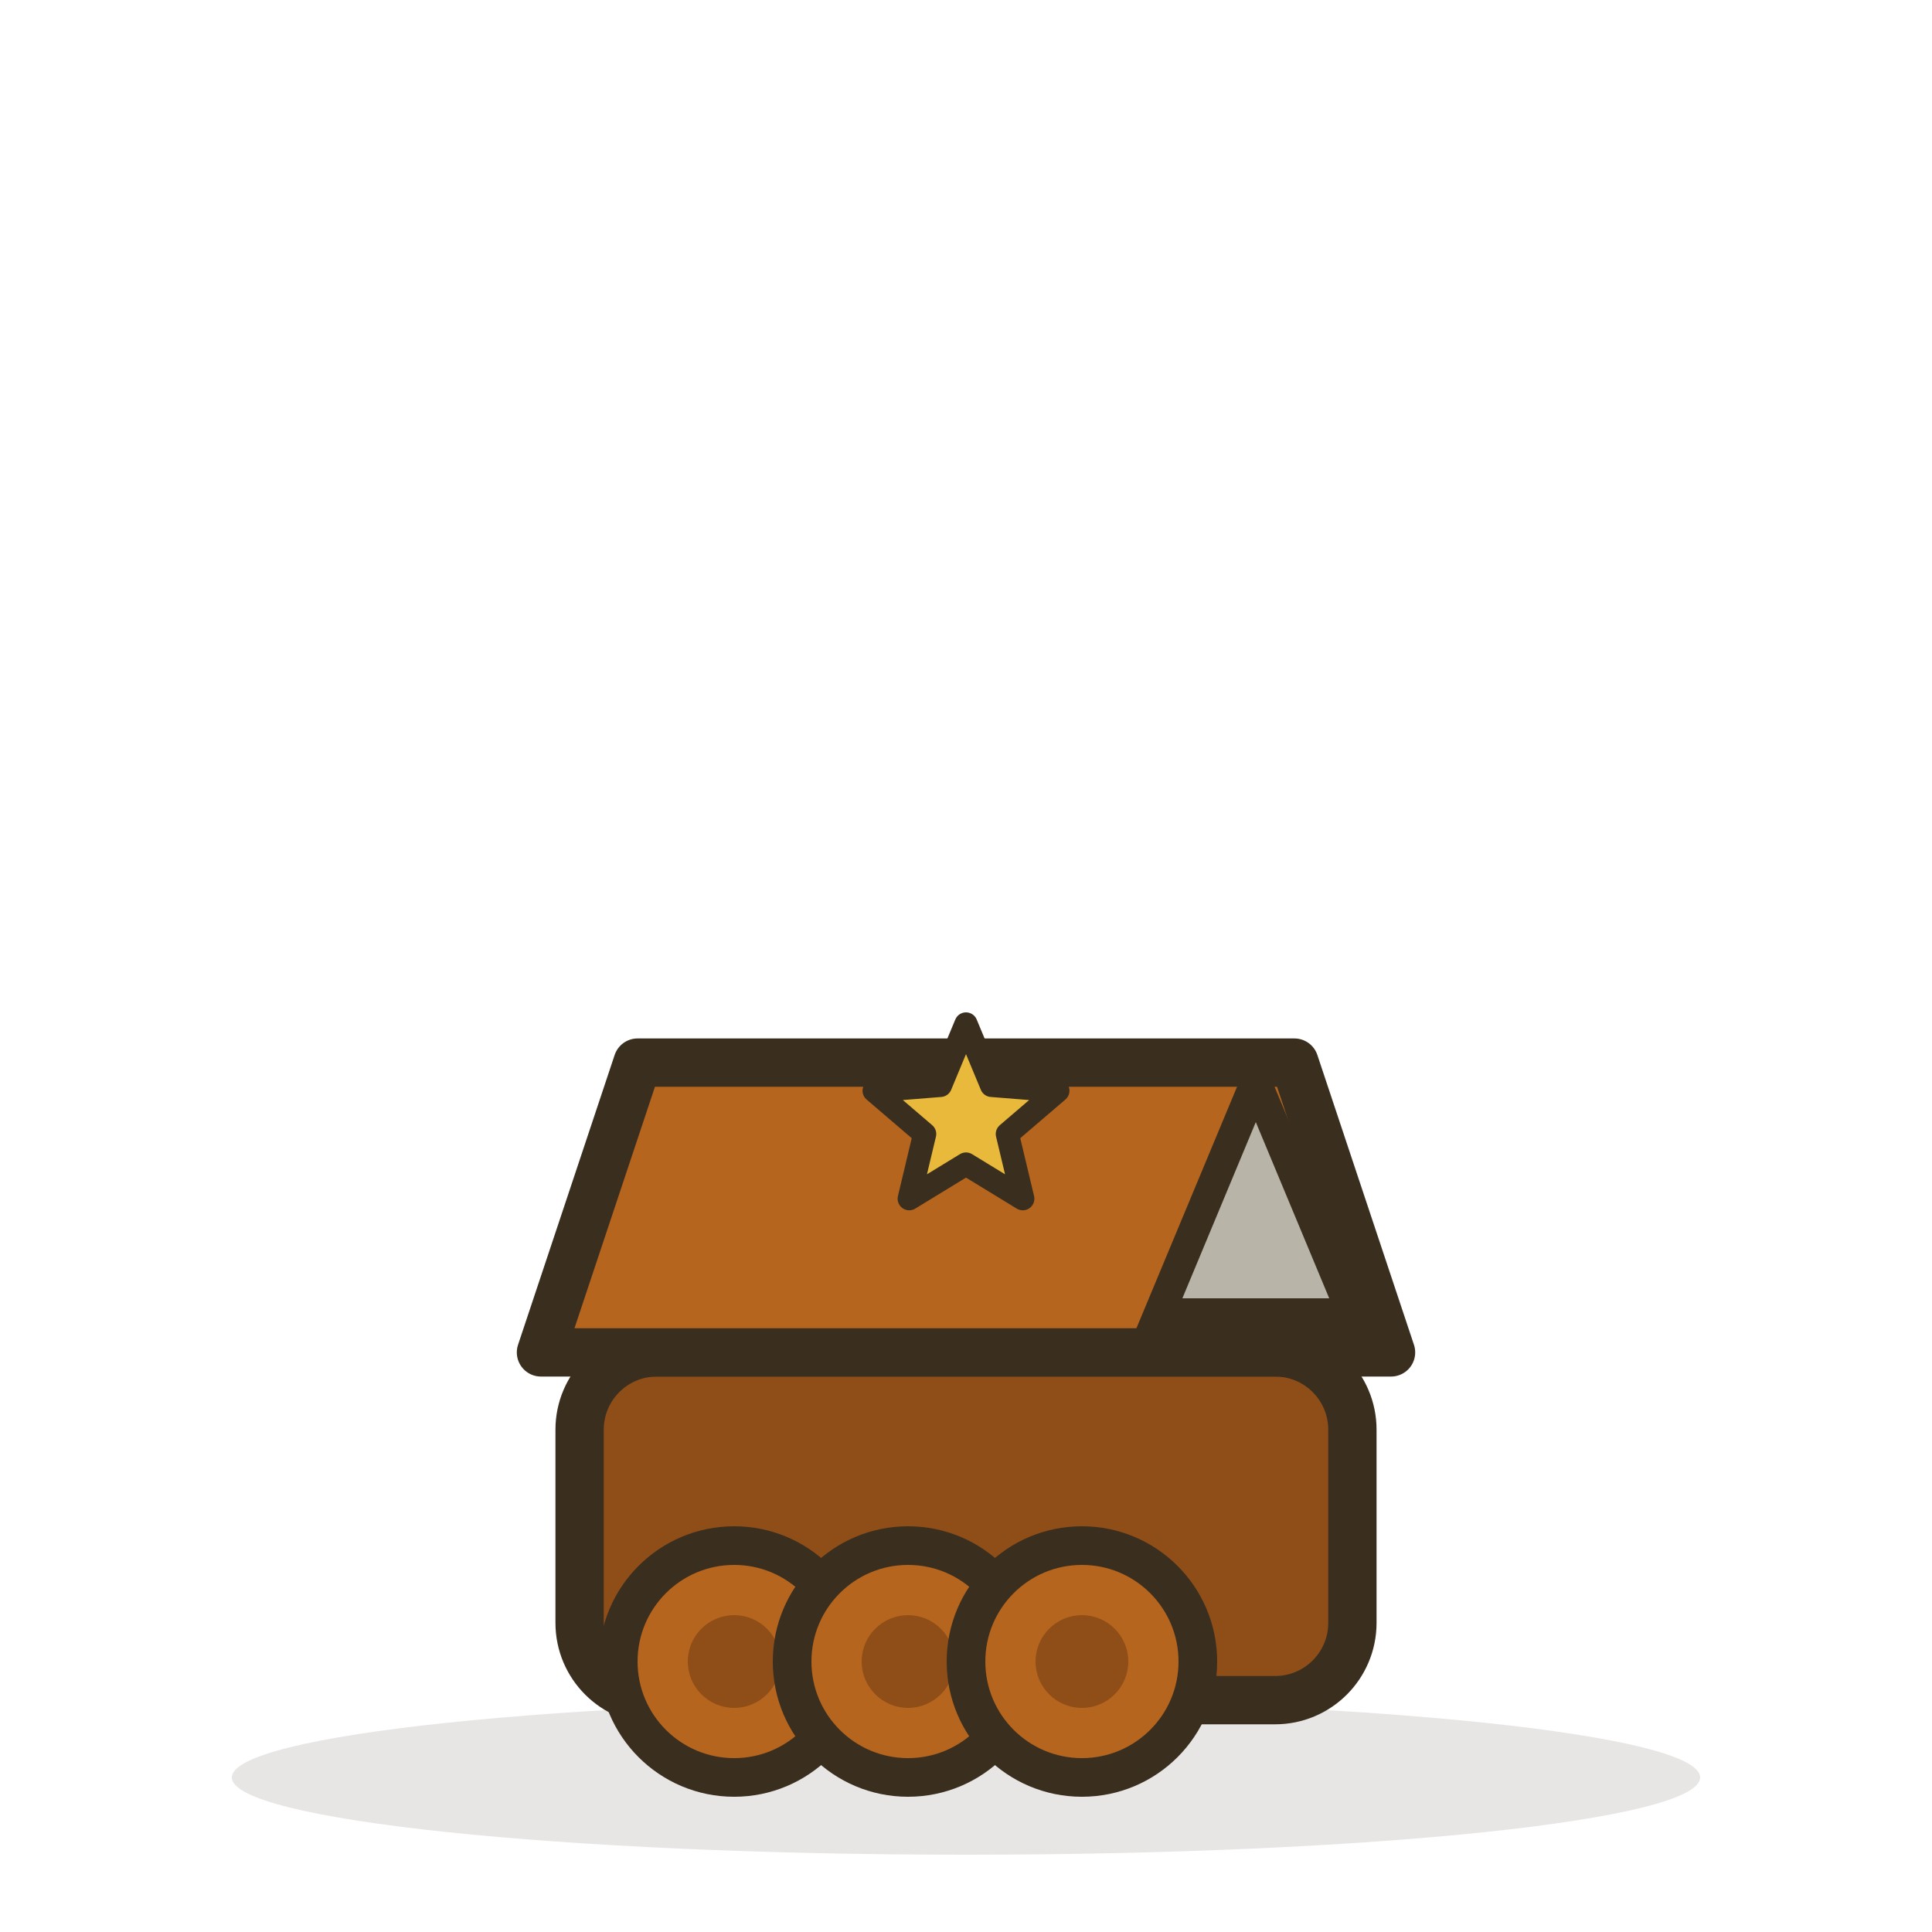
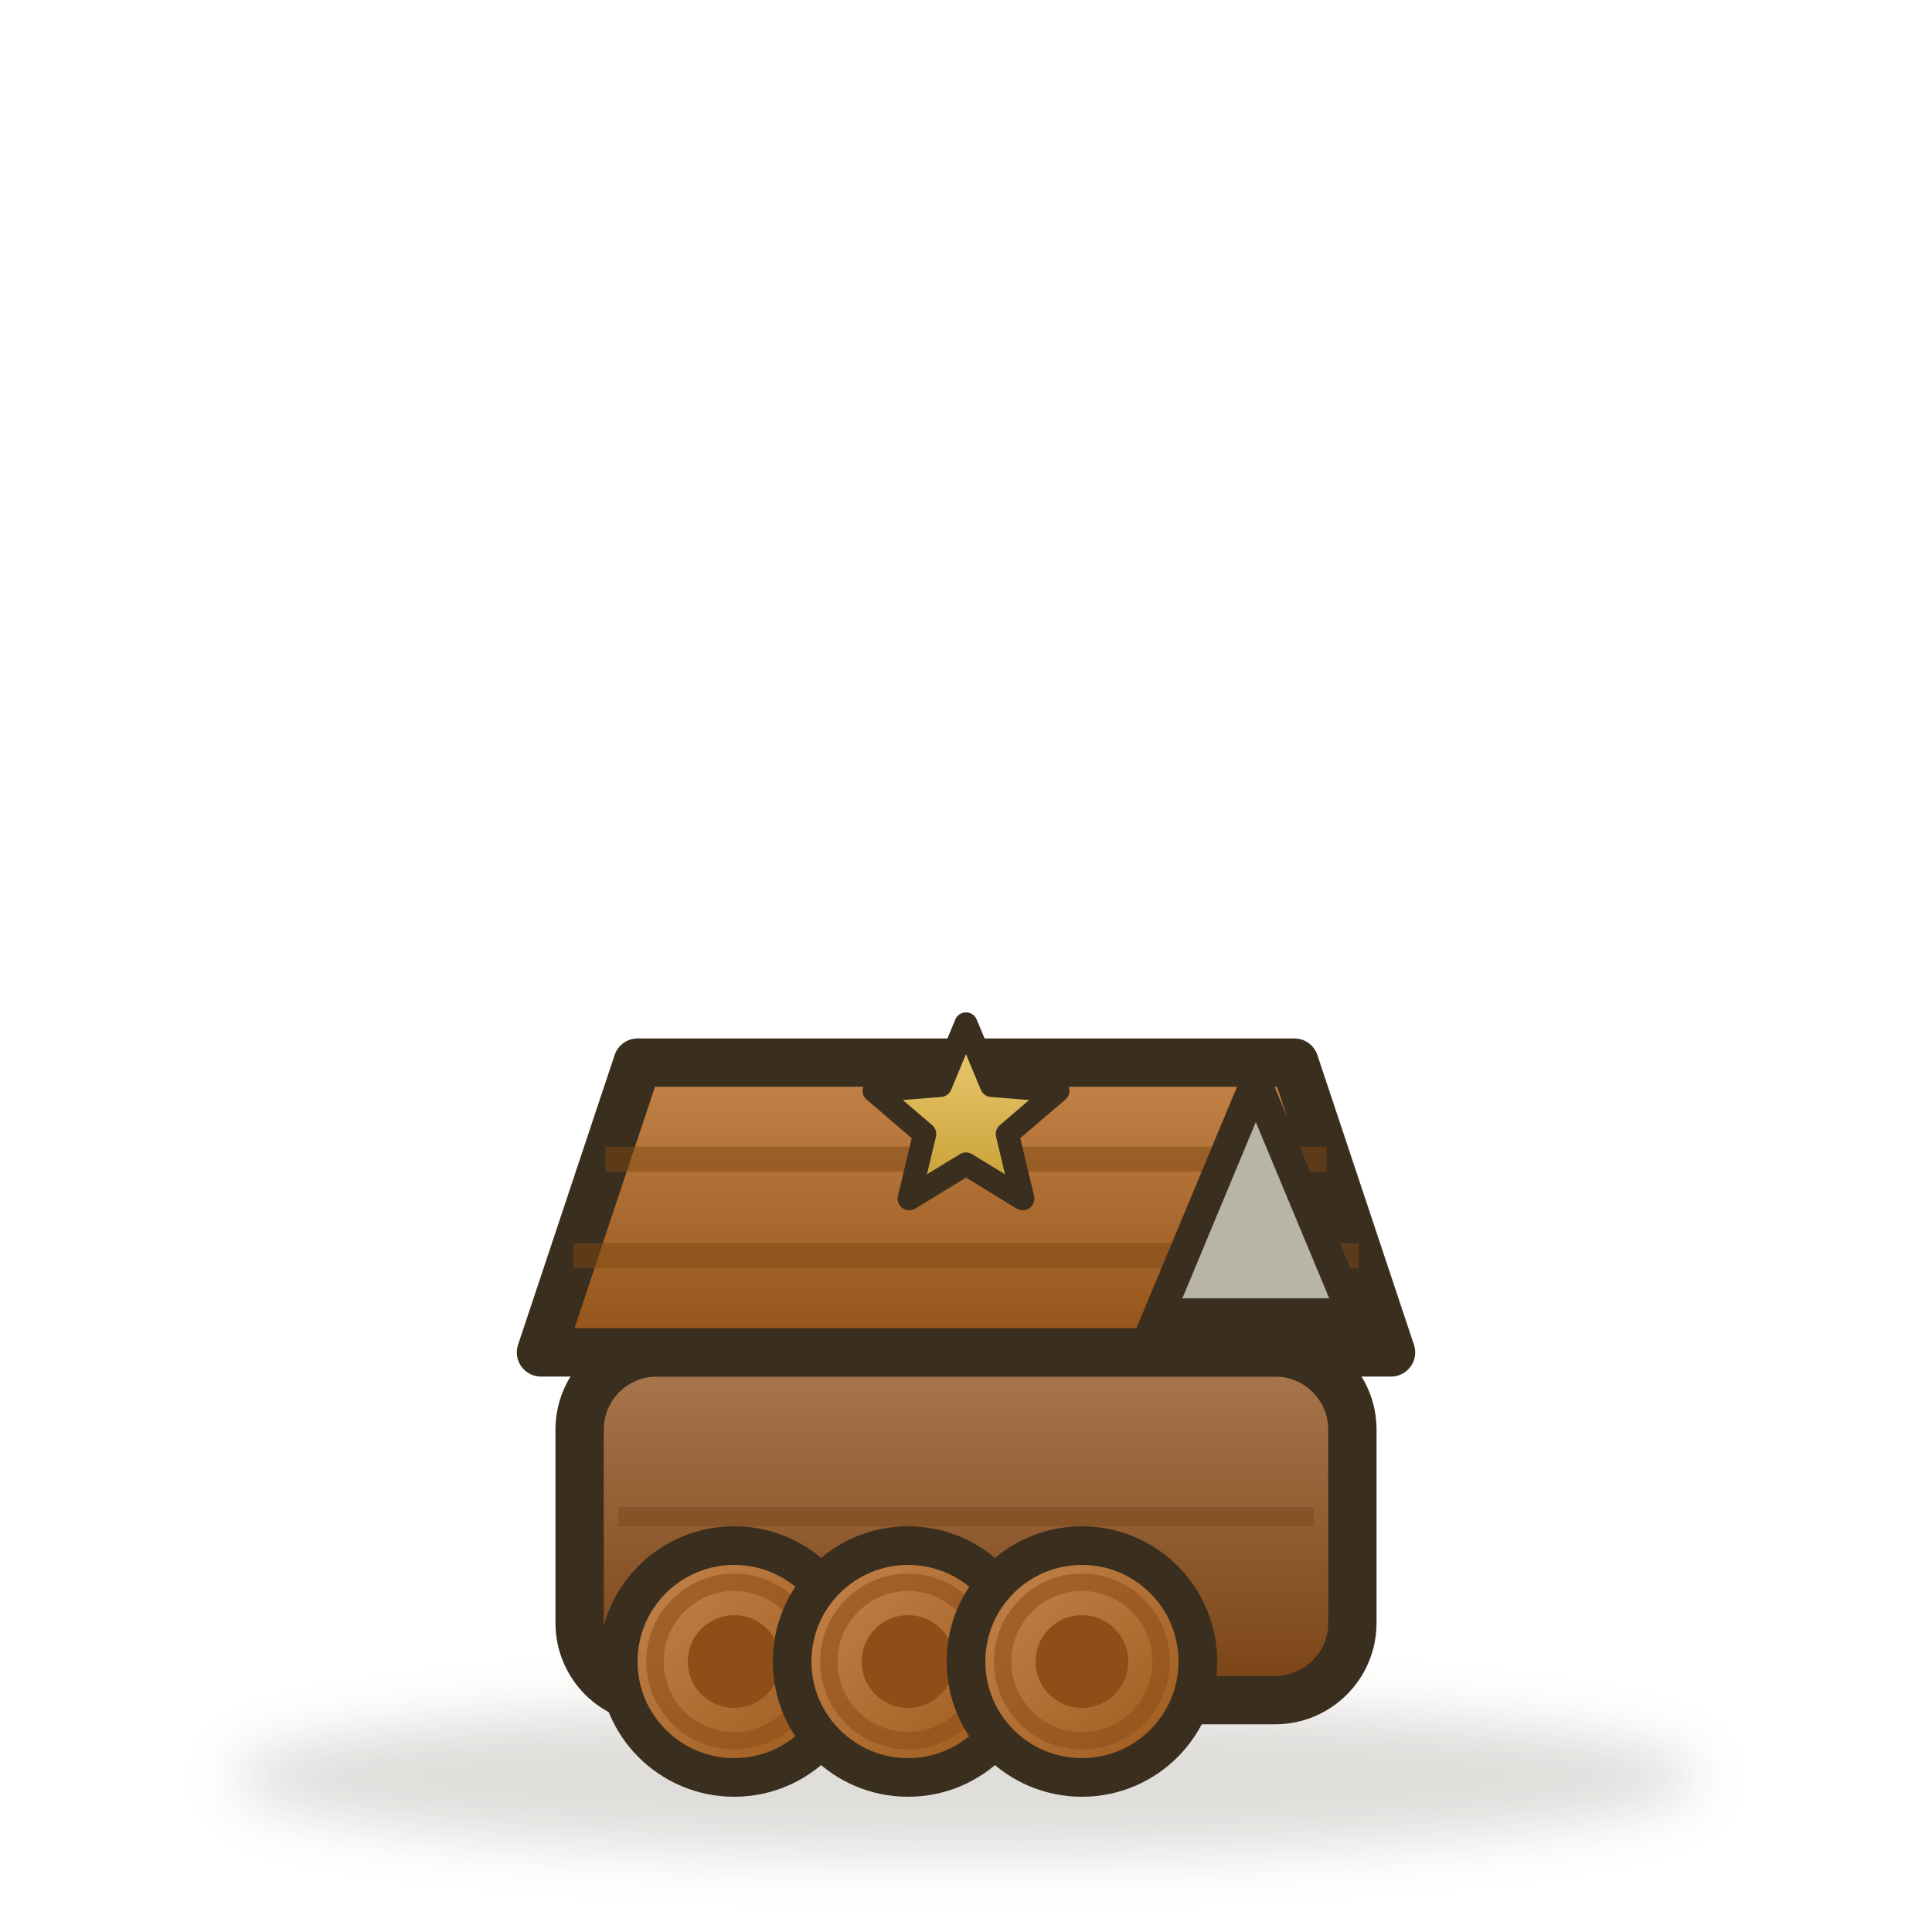
<svg xmlns="http://www.w3.org/2000/svg" viewBox="0 0 100 100" width="100" height="100" preserveAspectRatio="none">
-   <ellipse cx="50" cy="92" rx="38" ry="4" fill="#3A2E1F" opacity="0.12" />
-   <rect x="30" y="70" width="40" height="18" rx="4" fill="#8F4E17" stroke="#3A2E1F" stroke-width="2.5" stroke-linejoin="round" />
-   <path d="M 28 70 L 33 55 L 67 55 L 72 70 Z" fill="#B5651D" stroke="#3A2E1F" stroke-width="2.5" stroke-linejoin="round" />
-   <circle cx="38" cy="86" r="6" fill="#B5651D" stroke="#3A2E1F" stroke-width="2" />
+   <filter id="bl84" x="-50%" y="-50%" width="200%" height="200%">
+     <feGaussianBlur stdDeviation="1.4" />
+   </filter>
+   <ellipse cx="50" cy="92" rx="38" ry="4" fill="#3A2E1F" opacity="0.16" filter="url(#bl84)" />
+   <linearGradient id="vg85" x1="0" y1="0" x2="0" y2="1">
+     <stop offset="0%" stop-color="#aa784f" />
+     <stop offset="100%" stop-color="#784213" />
+   </linearGradient>
+   <rect x="30" y="70" width="40" height="18" rx="4" fill="url(#vg85)" stroke="#3A2E1F" stroke-width="2.5" stroke-linejoin="round" />
+   <line x1="32" y1="78.5" x2="68" y2="78.5" stroke="#703d12" stroke-width="1" opacity="0.35" />
+   <linearGradient id="vg86" x1="0" y1="0" x2="0" y2="1">
+     <stop offset="0%" stop-color="#c4844a" />
+     <stop offset="100%" stop-color="#915117" />
+   </linearGradient>
+   <path d="M 28 70 L 33 55 L 67 55 L 72 70 Z" fill="url(#vg86)" stroke="#3A2E1F" stroke-width="2.5" stroke-linejoin="round" />
+   <line x1="29.667" y1="65" x2="70.333" y2="65" stroke="#7f4714" stroke-width="1.3" opacity="0.5" />
+   <line x1="31.333" y1="60" x2="68.667" y2="60" stroke="#7f4714" stroke-width="1.3" opacity="0.5" />
+   <linearGradient id="dg87" x1="0" y1="0" x2="1" y2="1">
+     <stop offset="0%" stop-color="#c5874f" />
+     <stop offset="100%" stop-color="#9c5719" />
+   </linearGradient>
+   <circle cx="38" cy="86" r="6" fill="url(#dg87)" stroke="#3A2E1F" stroke-width="2" />
+   <circle cx="38" cy="86" r="4.1" fill="none" stroke="#8F4E17" stroke-width="0.9" opacity="0.6" />
  <circle cx="38" cy="86" r="2.4" fill="#8F4E17" />
-   <circle cx="47" cy="86" r="6" fill="#B5651D" stroke="#3A2E1F" stroke-width="2" />
+   <linearGradient id="dg88" x1="0" y1="0" x2="1" y2="1">
+     <stop offset="0%" stop-color="#c5874f" />
+     <stop offset="100%" stop-color="#9c5719" />
+   </linearGradient>
+   <circle cx="47" cy="86" r="6" fill="url(#dg88)" stroke="#3A2E1F" stroke-width="2" />
+   <circle cx="47" cy="86" r="4.1" fill="none" stroke="#8F4E17" stroke-width="0.9" opacity="0.6" />
  <circle cx="47" cy="86" r="2.4" fill="#8F4E17" />
-   <circle cx="56" cy="86" r="6" fill="#B5651D" stroke="#3A2E1F" stroke-width="2" />
+   <linearGradient id="dg89" x1="0" y1="0" x2="1" y2="1">
+     <stop offset="0%" stop-color="#c5874f" />
+     <stop offset="100%" stop-color="#9c5719" />
+   </linearGradient>
+   <circle cx="56" cy="86" r="6" fill="url(#dg89)" stroke="#3A2E1F" stroke-width="2" />
+   <circle cx="56" cy="86" r="4.1" fill="none" stroke="#8F4E17" stroke-width="0.9" opacity="0.6" />
  <circle cx="56" cy="86" r="2.4" fill="#8F4E17" />
  <path d="M 60 68 l 5 -12 l 5 12 z" fill="#B9B4A8" stroke="#3A2E1F" stroke-width="1.6" />
-   <polygon points="50,53 51.323,56.18 54.755,56.455 52.14,58.695 52.939,62.045 50,60.25 47.061,62.045 47.86,58.695 45.245,56.455 48.677,56.18" fill="#E8B93B" stroke="#3A2E1F" stroke-width="1.2" stroke-linejoin="round" />
+   <linearGradient id="vg90" x1="0" y1="0" x2="0" y2="1">
+     <stop offset="0%" stop-color="#efce76" />
+     <stop offset="100%" stop-color="#c59d32" />
+   </linearGradient>
+   <polygon points="50,53 51.323,56.18 54.755,56.455 52.14,58.695 52.939,62.045 50,60.25 47.061,62.045 47.86,58.695 45.245,56.455 48.677,56.18" fill="url(#vg90)" stroke="#3A2E1F" stroke-width="1.2" stroke-linejoin="round" />
</svg>
